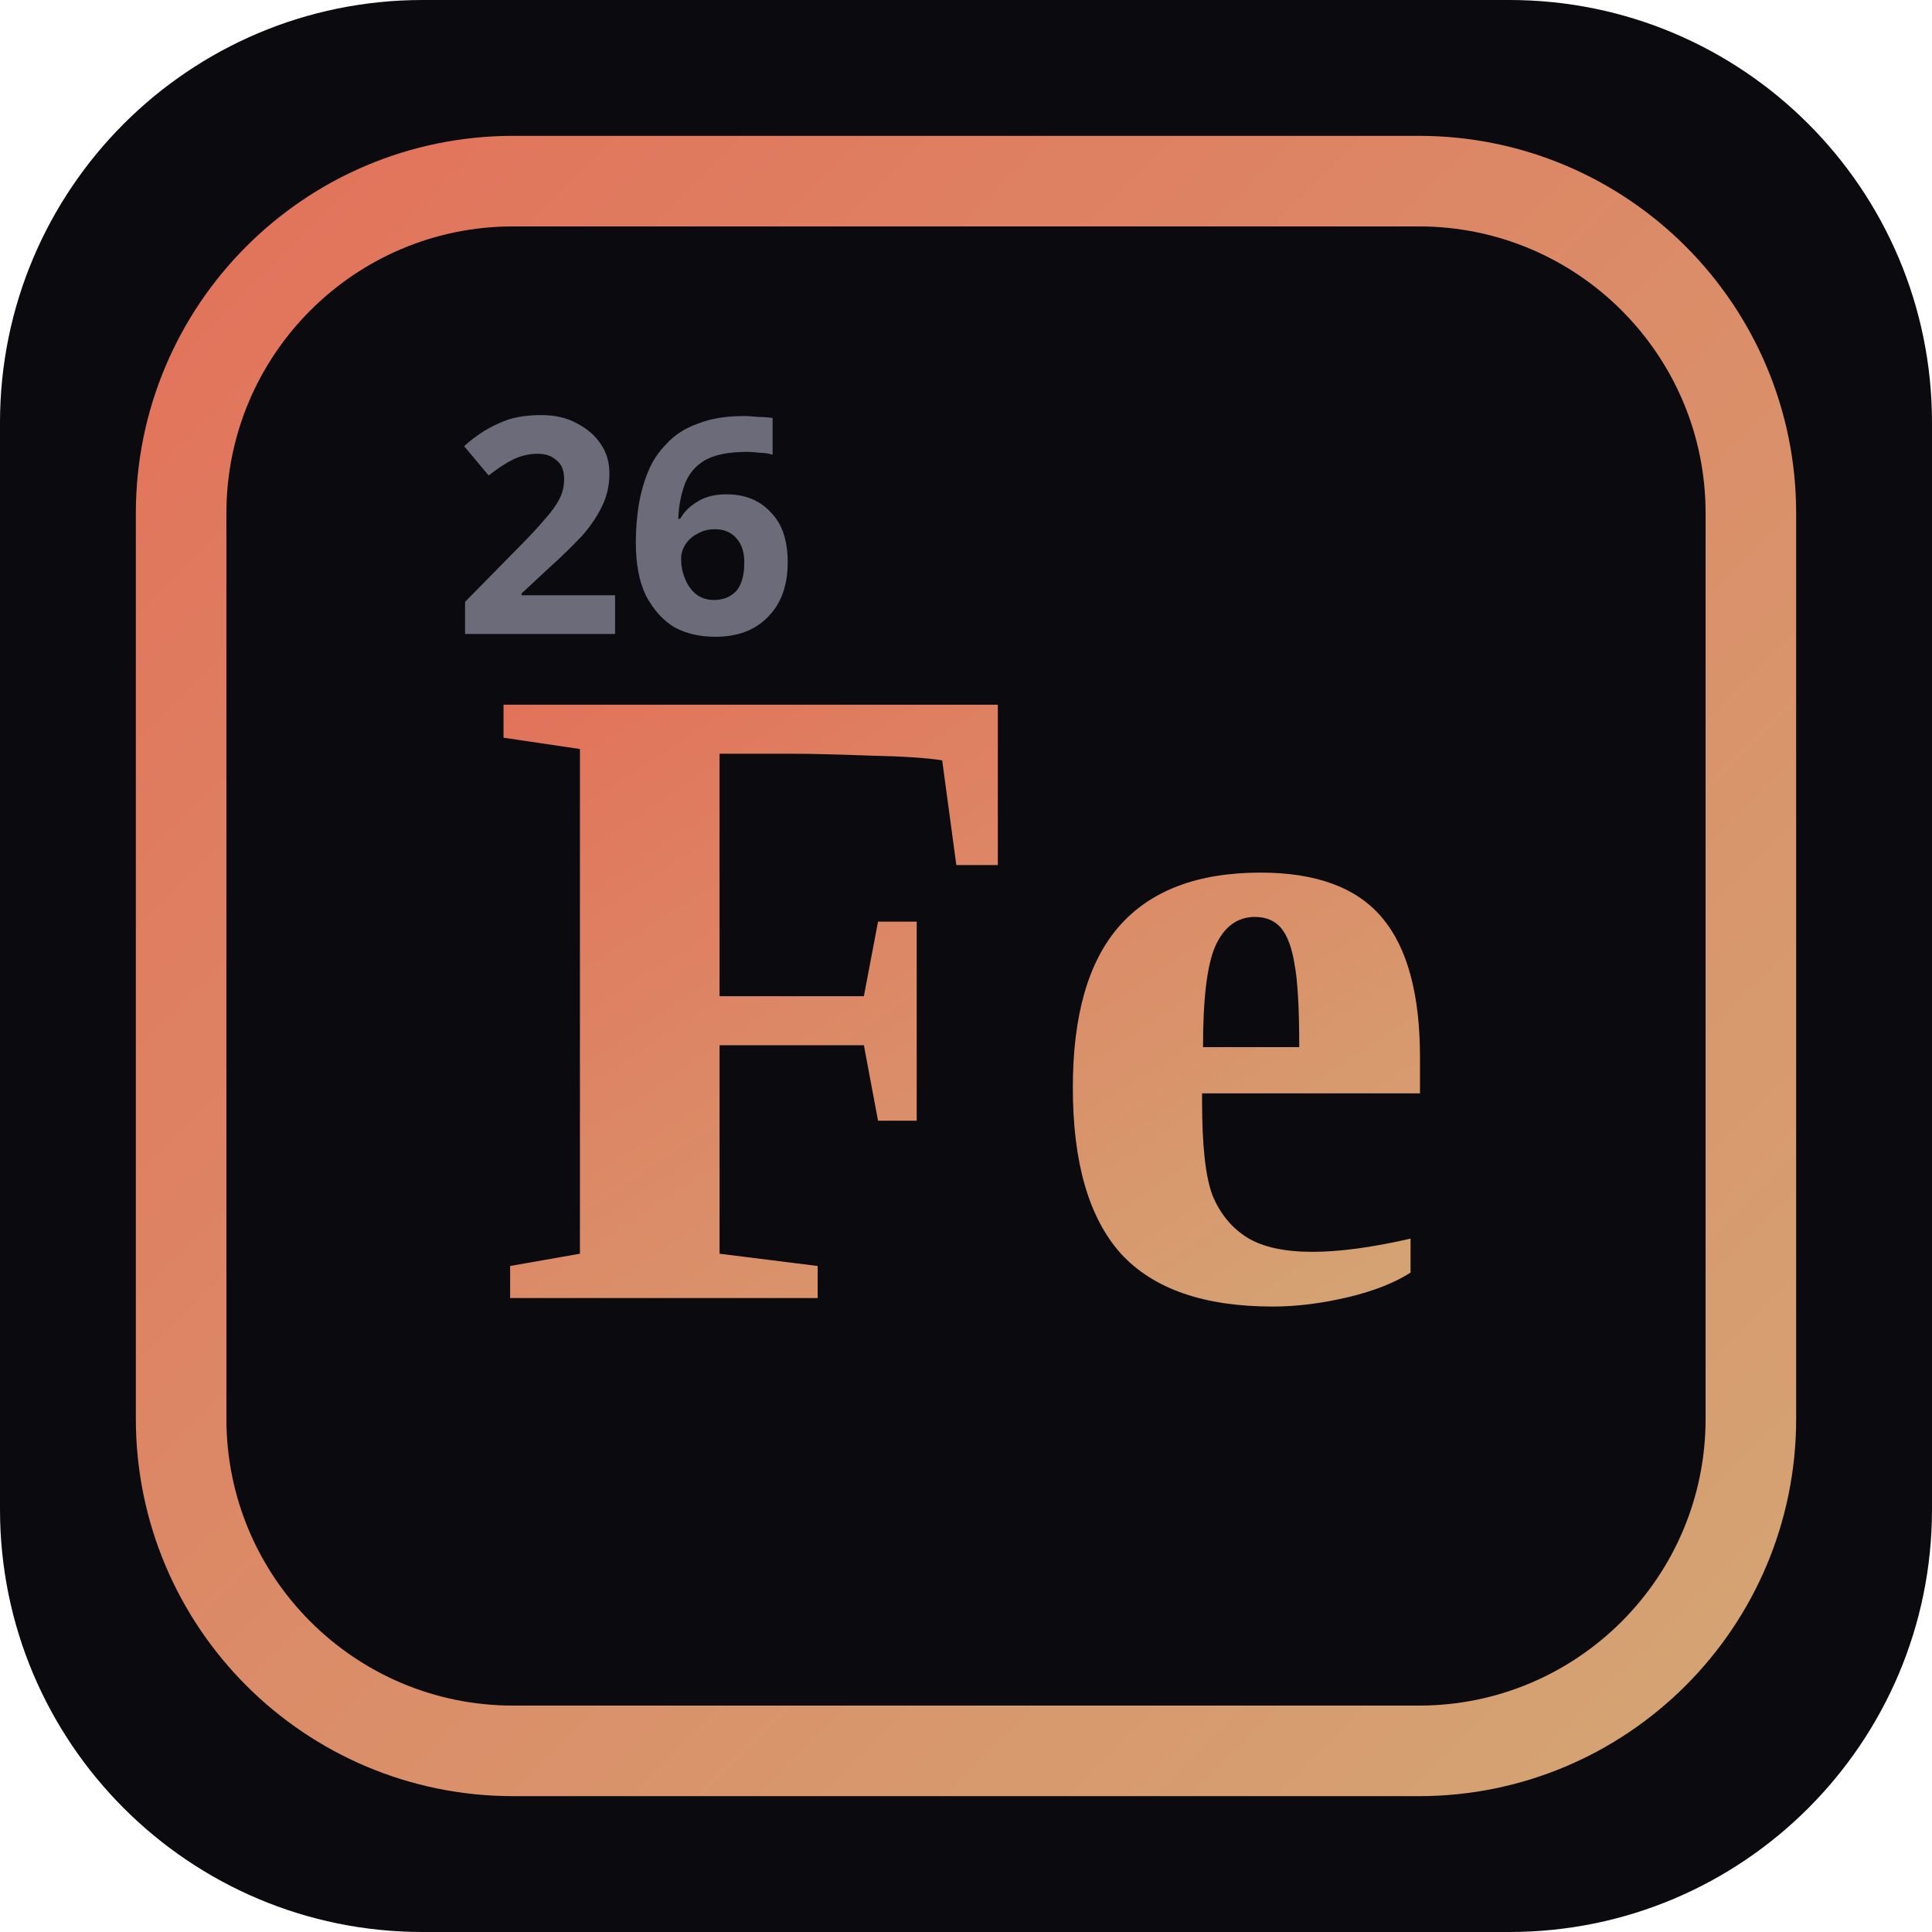
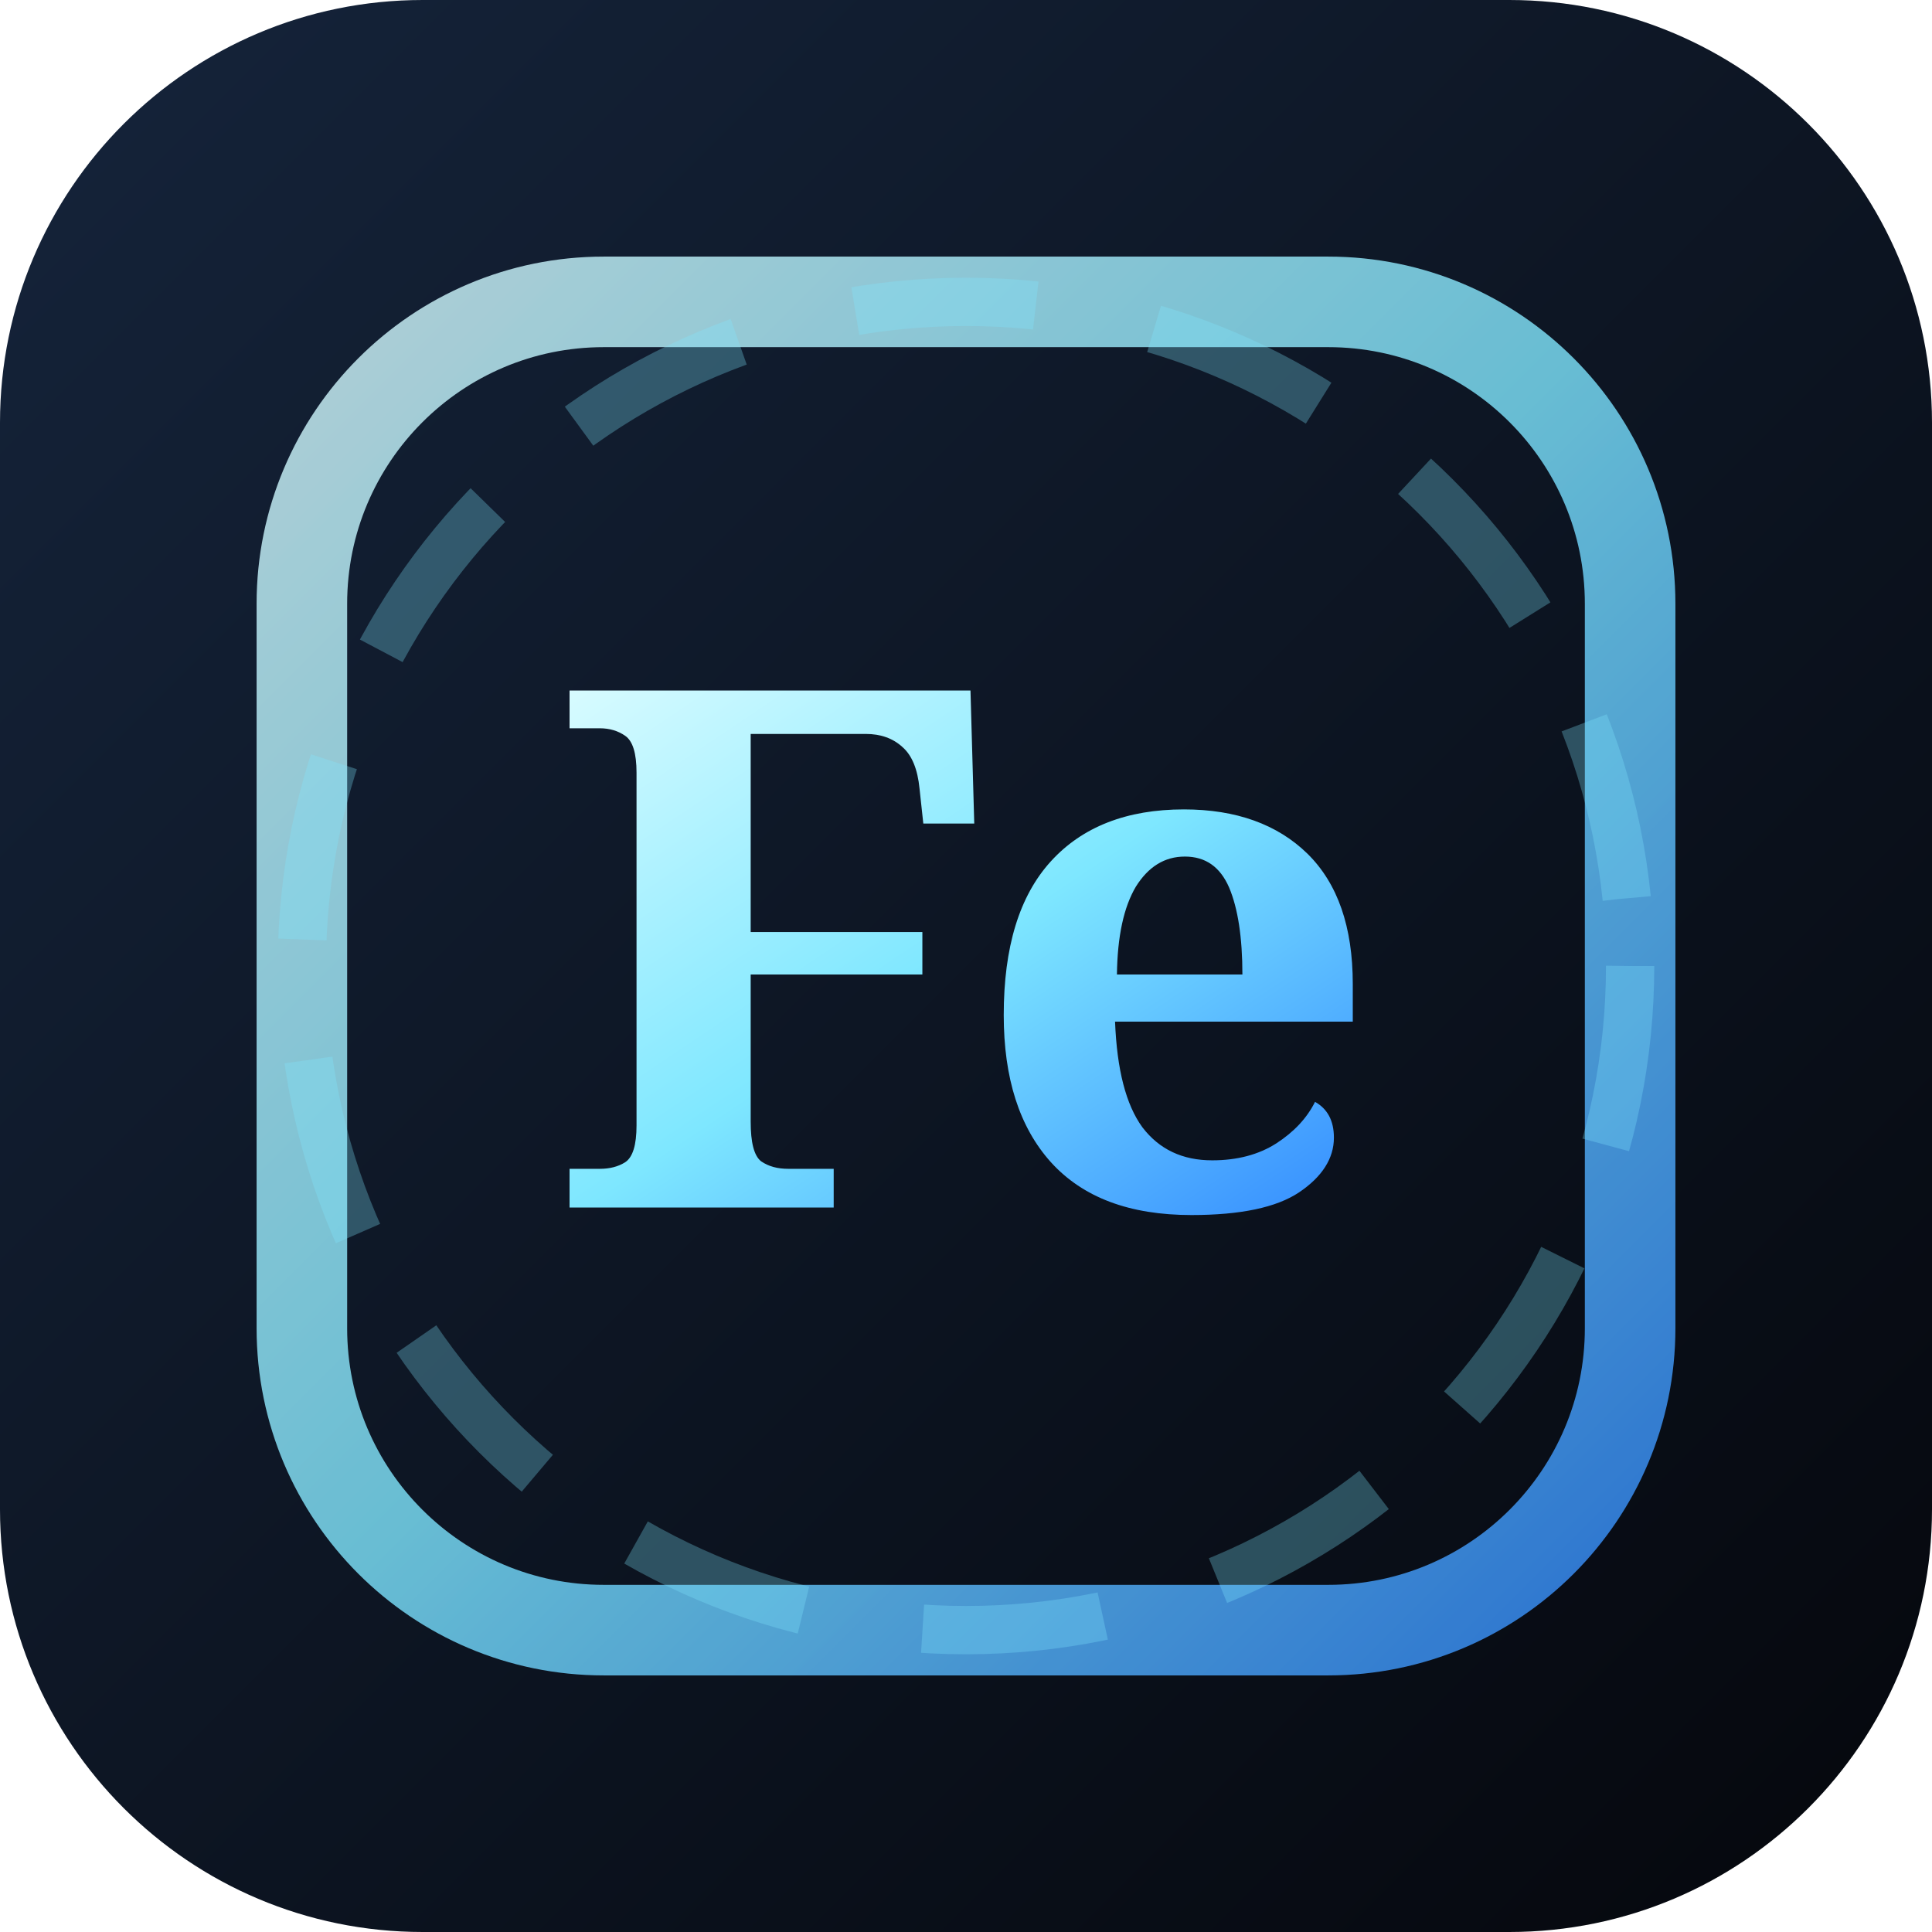
<svg xmlns="http://www.w3.org/2000/svg" viewBox="0 0 32 32">
  <defs>
-     <linearGradient id="fg" x1="0%" y1="0%" x2="100%" y2="100%">
-       <stop offset="0%" stop-color="#e2725b" />
-       <stop offset="100%" stop-color="#d4a574" />
+     <linearGradient id="bg" x1="0%" y1="0%" x2="100%" y2="100%">
+       <stop offset="0%" stop-color="#15243b" />
+       <stop offset="100%" stop-color="#05070c" />
+     </linearGradient>
+     <linearGradient id="steel" x1="0%" y1="0%" x2="100%" y2="100%">
+       <stop offset="0%" stop-color="#d7fbff" />
+       <stop offset="50%" stop-color="#7ee7ff" />
+       <stop offset="100%" stop-color="#348cff" />
    </linearGradient>
  </defs>
-   <rect width="32" height="32" rx="7" fill="#0a0a0f" />
-   <rect x="3" y="3" width="26" height="26" rx="5.5" fill="none" stroke="url(#fg)" stroke-width="1.5" />
-   <text x="16" y="21.5" text-anchor="middle" font-family="Georgia, 'Times New Roman', serif" font-size="15" font-weight="700" fill="url(#fg)">Fe</text>
-   <text x="7.5" y="10.5" font-family="sans-serif" font-size="5" font-weight="600" fill="#6b6b7a">26</text>
+   <rect width="32" height="32" rx="7" fill="url(#bg)" />
+   <rect x="5" y="5" width="22" height="22" rx="5" fill="none" stroke="url(#steel)" stroke-width="1.5" opacity="0.8" />
+   <ellipse cx="16" cy="16" rx="11" ry="11" fill="none" stroke="#7ee7ff" stroke-width="0.8" opacity="0.3" stroke-dasharray="3 2" />
+   <text x="16" y="20" text-anchor="middle" font-family="Georgia, serif" font-size="12" font-weight="700" fill="url(#steel)">Fe</text>
</svg>
